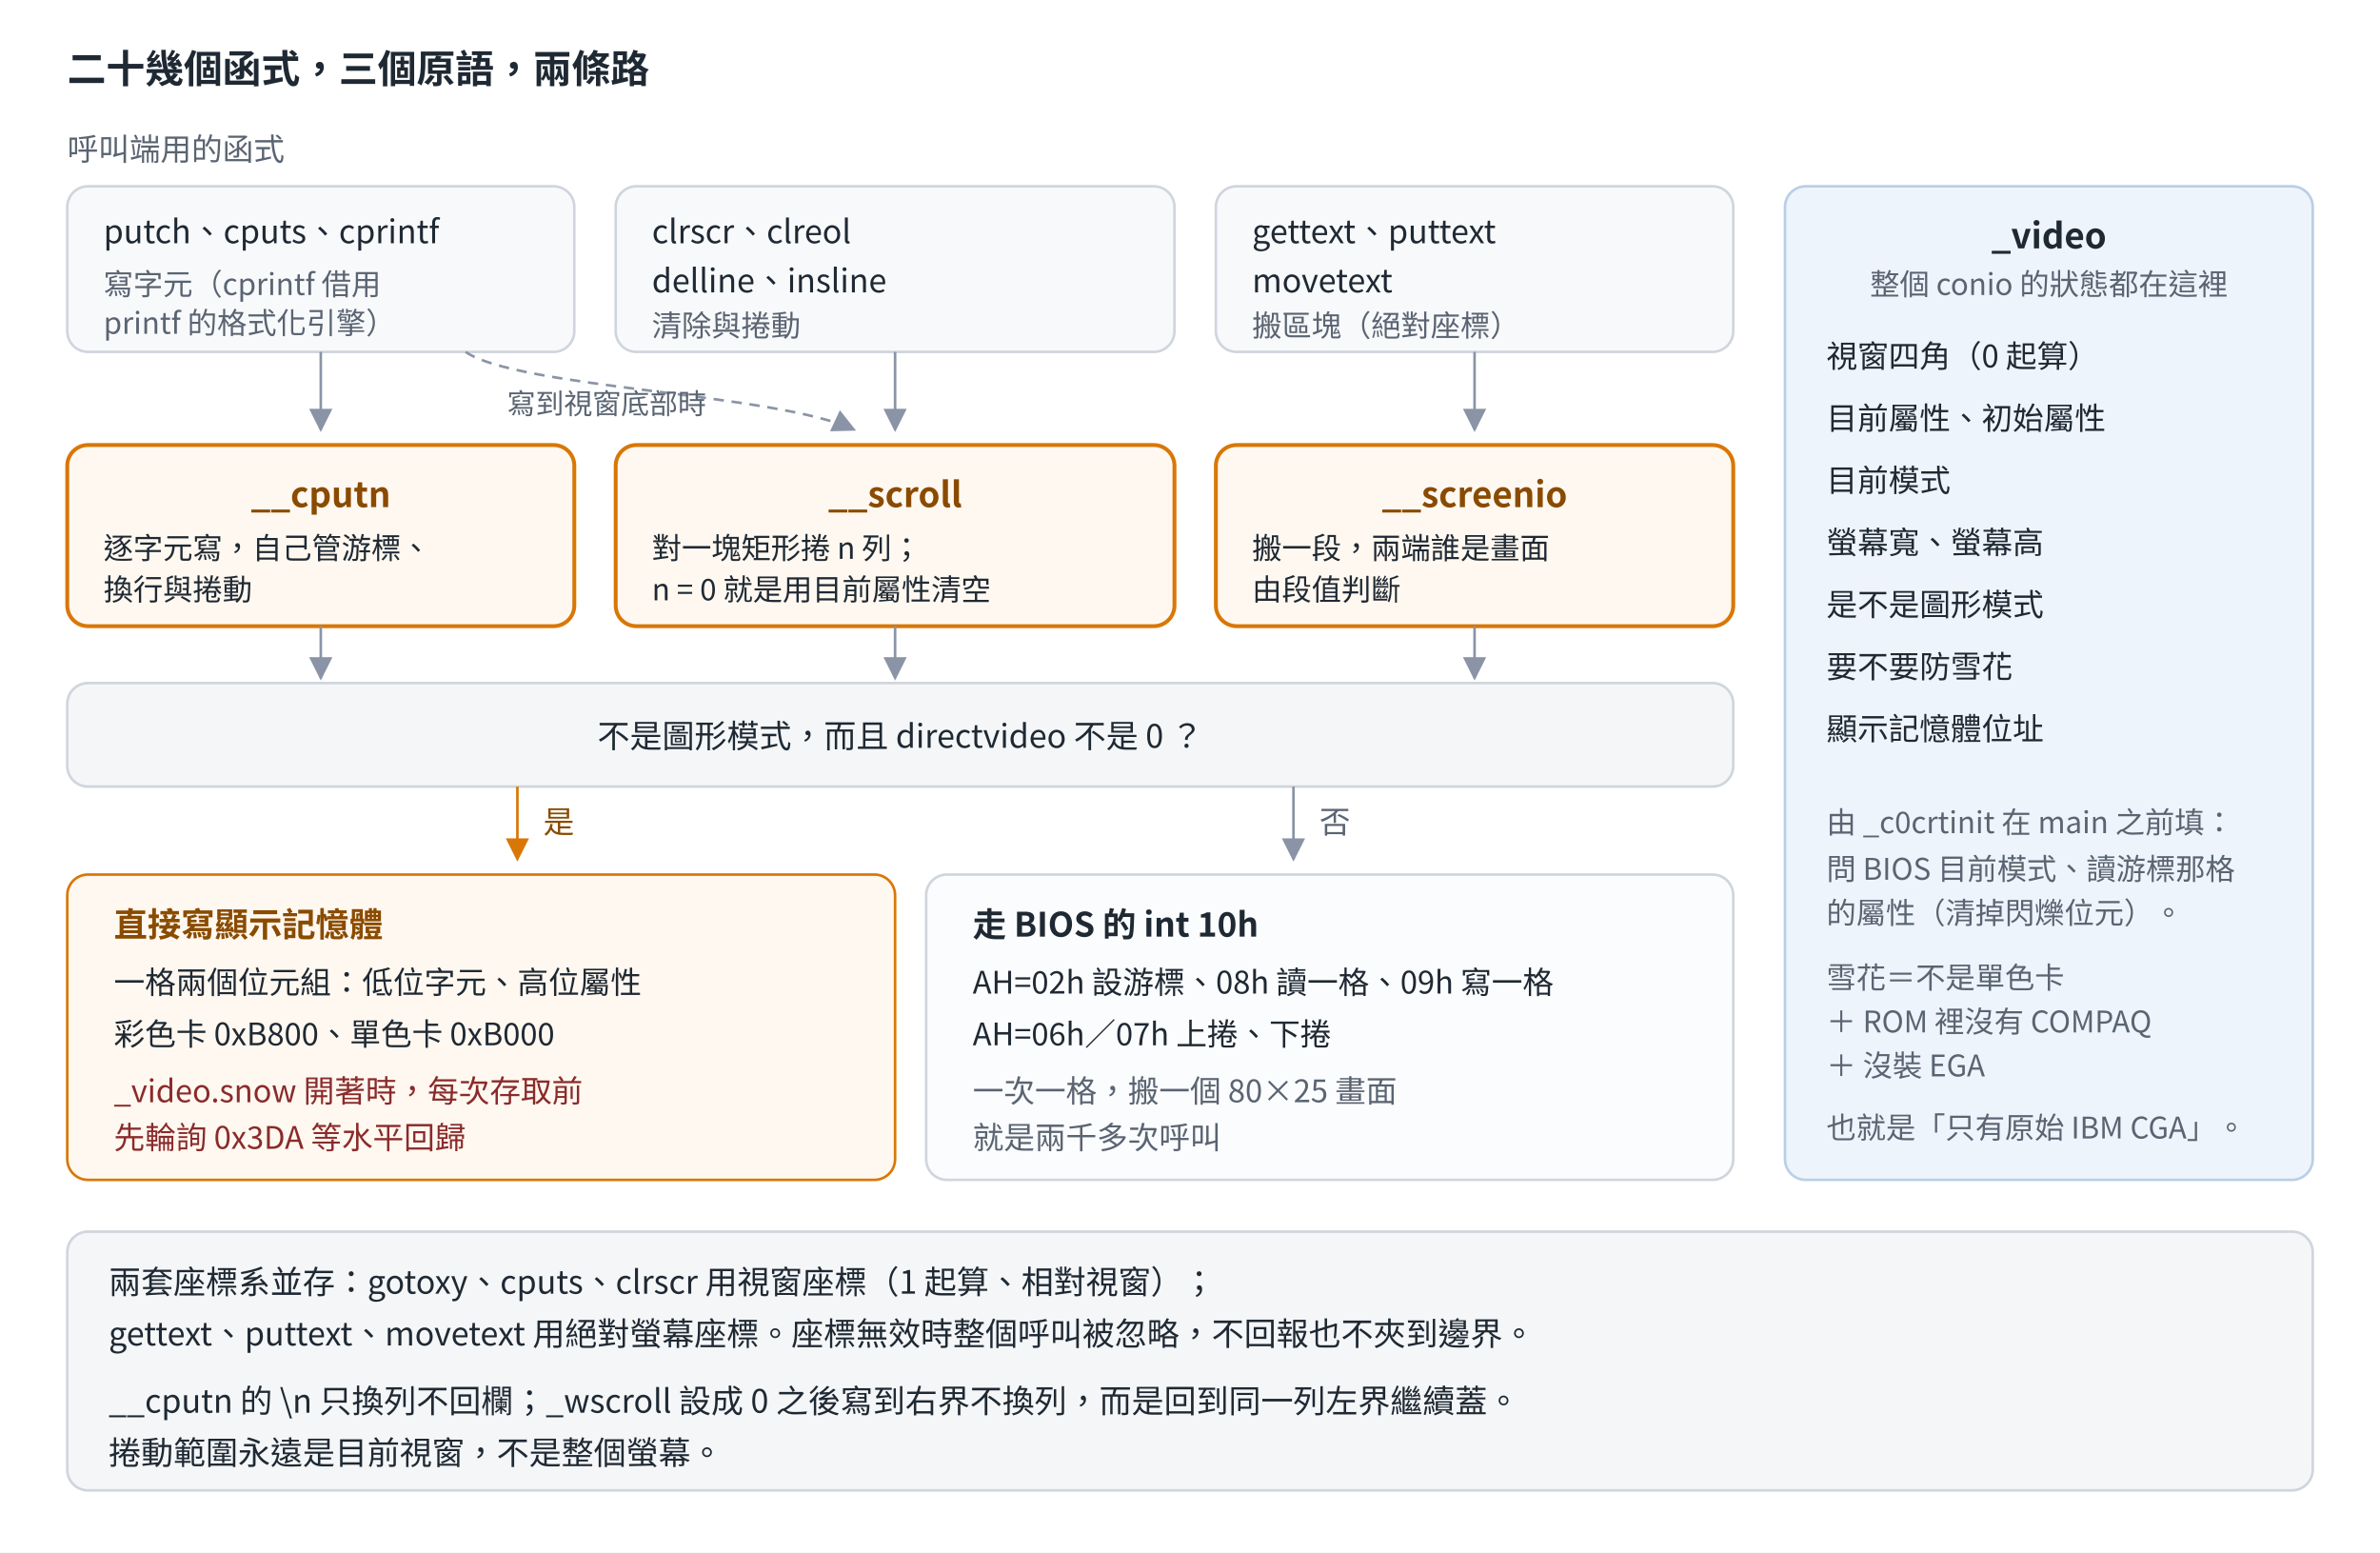
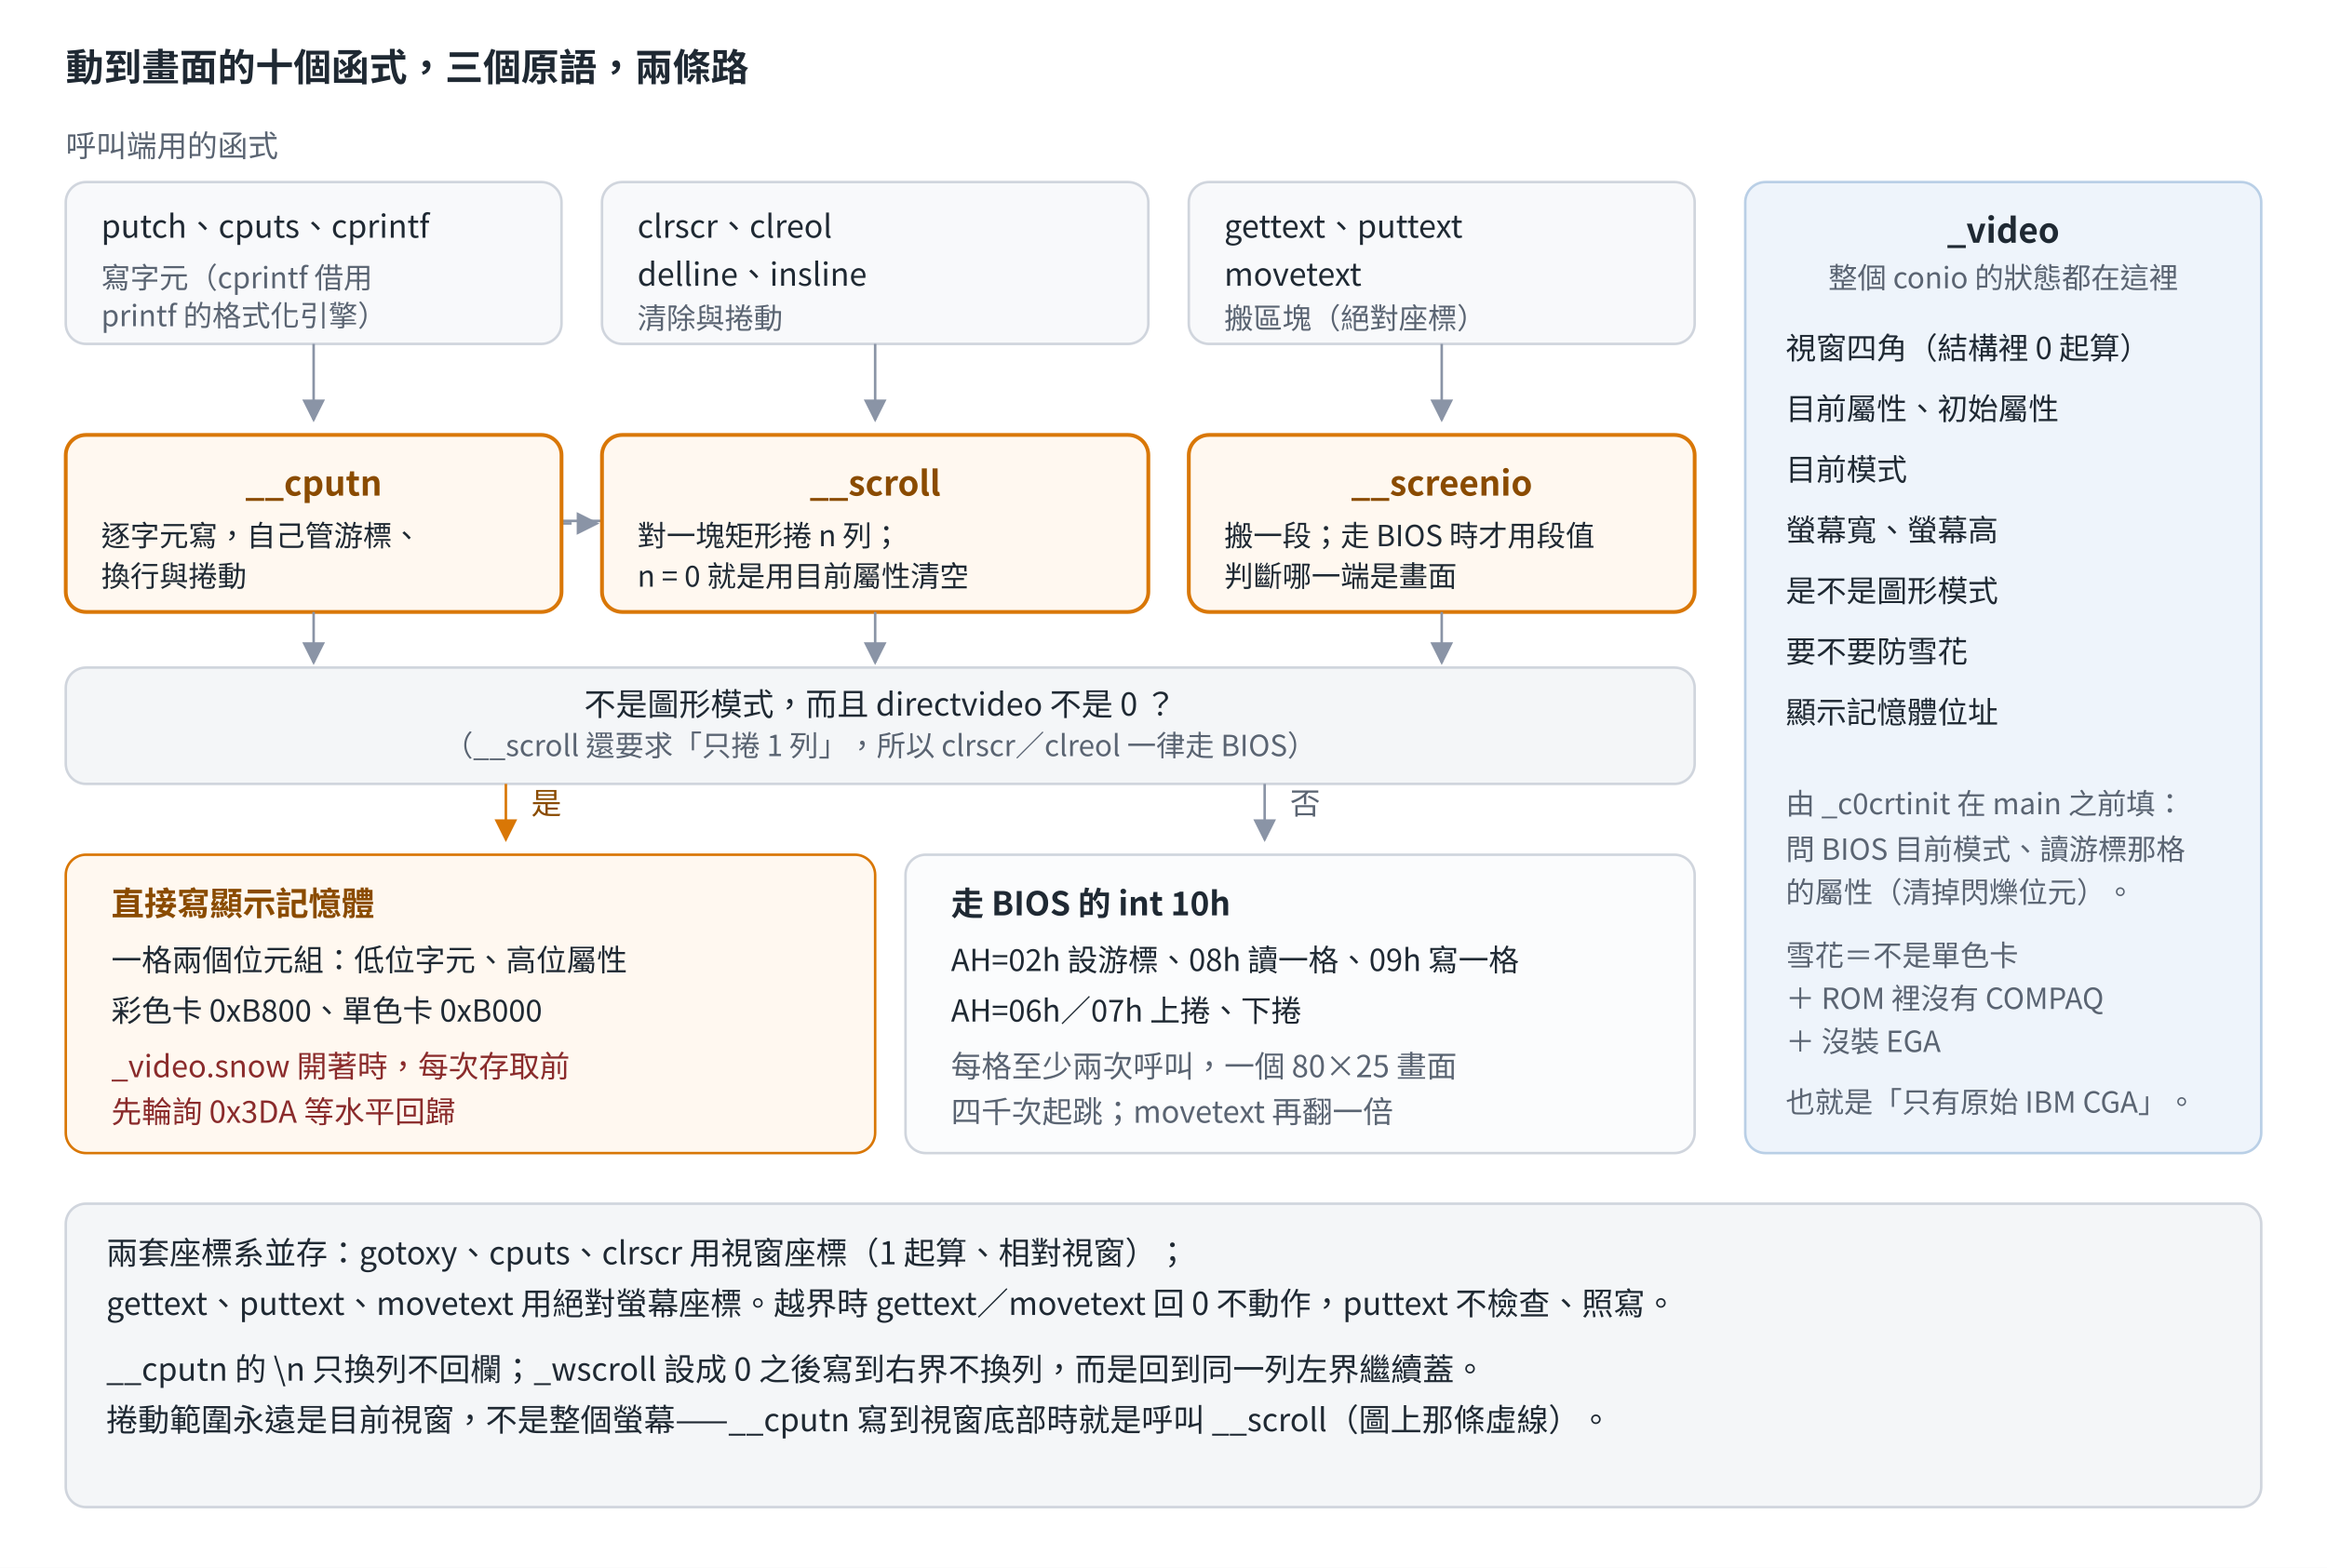
- <svg xmlns="http://www.w3.org/2000/svg" width="920" height="600" viewBox="0 0 920 600" font-family="'Noto Sans CJK TC','PingFang TC','Microsoft JhengHei',sans-serif">
-   <rect width="920" height="600" fill="#ffffff" />
+ <svg xmlns="http://www.w3.org/2000/svg" width="920" height="620" viewBox="0 0 920 620" font-family="'Noto Sans CJK TC','PingFang TC','Microsoft JhengHei',sans-serif">
+   <rect width="920" height="620" fill="#ffffff" />
  <defs>
    <marker id="c1" markerWidth="9" markerHeight="9" refX="8" refY="4.5" orient="auto">
      <path d="M0,0 L9,4.5 L0,9 z" fill="#8a94a6" />
    </marker>
    <marker id="c2" markerWidth="9" markerHeight="9" refX="8" refY="4.5" orient="auto">
      <path d="M0,0 L9,4.5 L0,9 z" fill="#d97706" />
    </marker>
  </defs>
-   <text x="26" y="32" font-size="15" font-weight="bold" fill="#1f2933">二十幾個函式，三個原語，兩條路</text>
+   <text x="26" y="32" font-size="15" font-weight="bold" fill="#1f2933">動到畫面的十個函式，三個原語，兩條路</text>
  <text x="26" y="62" font-size="12" fill="#5a6472">呼叫端用的函式</text>
  <g font-size="12.5" fill="#1f2933">
    <rect x="26" y="72" width="196" height="64" rx="8" fill="#f8f9fb" stroke="#d0d5dd" />
    <text x="40" y="94">putch、cputs、cprintf</text>
    <text x="40" y="114" font-size="11.5" fill="#5a6472">寫字元（cprintf 借用</text>
    <text x="40" y="129" font-size="11.5" fill="#5a6472">printf 的格式化引擎）</text>
    <rect x="238" y="72" width="216" height="64" rx="8" fill="#f8f9fb" stroke="#d0d5dd" />
    <text x="252" y="94">clrscr、clreol</text>
    <text x="252" y="113">delline、insline</text>
    <text x="252" y="130" font-size="11.5" fill="#5a6472">清除與捲動</text>
    <rect x="470" y="72" width="200" height="64" rx="8" fill="#f8f9fb" stroke="#d0d5dd" />
    <text x="484" y="94">gettext、puttext</text>
    <text x="484" y="113">movetext</text>
    <text x="484" y="130" font-size="11.5" fill="#5a6472">搬區塊（絕對座標）</text>
  </g>
  <path d="M124,136 L124,166" stroke="#8a94a6" fill="none" marker-end="url(#c1)" />
  <path d="M346,136 L346,166" stroke="#8a94a6" fill="none" marker-end="url(#c1)" />
  <path d="M570,136 L570,166" stroke="#8a94a6" fill="none" marker-end="url(#c1)" />
-   <path d="M180,136 C 200,150 300,152 330,166" stroke="#8a94a6" fill="none" stroke-dasharray="4 3" marker-end="url(#c1)" />
-   <text x="196" y="160" font-size="11" fill="#5a6472">寫到視窗底部時</text>
+   <path d="M222,206 C 238,206 240,206 236,206" stroke="#8a94a6" fill="none" />
+   <path d="M222,207 L236,207" stroke="#8a94a6" fill="none" stroke-dasharray="4 3" marker-end="url(#c1)" />
  <text x="26" y="188" font-size="12" fill="#5a6472">三個原語</text>
  <g>
    <rect x="26" y="172" width="196" height="70" rx="8" fill="#fff8f0" stroke="#d97706" stroke-width="1.5" />
    <text x="124" y="196" text-anchor="middle" font-size="13.5" font-weight="bold" fill="#8a4b00">__cputn</text>
    <text x="40" y="216" font-size="11.5" fill="#1f2933">逐字元寫，自己管游標、</text>
    <text x="40" y="232" font-size="11.5" fill="#1f2933">換行與捲動</text>
    <rect x="238" y="172" width="216" height="70" rx="8" fill="#fff8f0" stroke="#d97706" stroke-width="1.5" />
    <text x="346" y="196" text-anchor="middle" font-size="13.5" font-weight="bold" fill="#8a4b00">__scroll</text>
    <text x="252" y="216" font-size="11.5" fill="#1f2933">對一塊矩形捲 n 列；</text>
    <text x="252" y="232" font-size="11.5" fill="#1f2933">n = 0 就是用目前屬性清空</text>
    <rect x="470" y="172" width="200" height="70" rx="8" fill="#fff8f0" stroke="#d97706" stroke-width="1.5" />
    <text x="570" y="196" text-anchor="middle" font-size="13.5" font-weight="bold" fill="#8a4b00">__screenio</text>
-     <text x="484" y="216" font-size="11.5" fill="#1f2933">搬一段，兩端誰是畫面</text>
-     <text x="484" y="232" font-size="11.5" fill="#1f2933">由段值判斷</text>
+     <text x="484" y="216" font-size="11.5" fill="#1f2933">搬一段；走 BIOS 時才用段值</text>
+     <text x="484" y="232" font-size="11.5" fill="#1f2933">判斷哪一端是畫面</text>
  </g>
-   <rect x="26" y="264" width="644" height="40" rx="8" fill="#f4f6f8" stroke="#d0d5dd" />
-   <text x="348" y="289" text-anchor="middle" font-size="12.5" fill="#1f2933">不是圖形模式，而且 directvideo 不是 0 ？</text>
+   <rect x="26" y="264" width="644" height="46" rx="8" fill="#f4f6f8" stroke="#d0d5dd" />
+   <text x="348" y="283" text-anchor="middle" font-size="12.5" fill="#1f2933">不是圖形模式，而且 directvideo 不是 0 ？</text>
+   <text x="348" y="299" text-anchor="middle" font-size="11.5" fill="#5a6472">（__scroll 還要求「只捲 1 列」，所以 clrscr／clreol 一律走 BIOS）</text>
  <path d="M124,242 L124,262" stroke="#8a94a6" fill="none" marker-end="url(#c1)" />
  <path d="M346,242 L346,262" stroke="#8a94a6" fill="none" marker-end="url(#c1)" />
  <path d="M570,242 L570,262" stroke="#8a94a6" fill="none" marker-end="url(#c1)" />
-   <path d="M200,304 L200,332" stroke="#d97706" fill="none" marker-end="url(#c2)" />
+   <path d="M200,310 L200,332" stroke="#d97706" fill="none" marker-end="url(#c2)" />
  <text x="210" y="322" font-size="12" fill="#8a4b00">是</text>
-   <path d="M500,304 L500,332" stroke="#8a94a6" fill="none" marker-end="url(#c1)" />
+   <path d="M500,310 L500,332" stroke="#8a94a6" fill="none" marker-end="url(#c1)" />
  <text x="510" y="322" font-size="12" fill="#5a6472">否</text>
  <rect x="26" y="338" width="320" height="118" rx="8" fill="#fff8f0" stroke="#d97706" />
  <text x="44" y="362" font-size="13" font-weight="bold" fill="#8a4b00">直接寫顯示記憶體</text>
  <text x="44" y="384" font-size="12" fill="#1f2933">一格兩個位元組：低位字元、高位屬性</text>
  <text x="44" y="404" font-size="12" fill="#1f2933">彩色卡 0xB800、單色卡 0xB000</text>
  <text x="44" y="426" font-size="12" fill="#8a2b2b">_video.snow 開著時，每次存取前</text>
  <text x="44" y="444" font-size="12" fill="#8a2b2b">先輪詢 0x3DA 等水平回歸</text>
  <rect x="358" y="338" width="312" height="118" rx="8" fill="#fbfcfd" stroke="#d0d5dd" />
  <text x="376" y="362" font-size="13" font-weight="bold" fill="#1f2933">走 BIOS 的 int 10h</text>
  <text x="376" y="384" font-size="12" fill="#1f2933">AH=02h 設游標、08h 讀一格、09h 寫一格</text>
  <text x="376" y="404" font-size="12" fill="#1f2933">AH=06h／07h 上捲、下捲</text>
-   <text x="376" y="426" font-size="12" fill="#5a6472">一次一格，搬一個 80×25 畫面</text>
-   <text x="376" y="444" font-size="12" fill="#5a6472">就是兩千多次呼叫</text>
+   <text x="376" y="426" font-size="12" fill="#5a6472">每格至少兩次呼叫，一個 80×25 畫面</text>
+   <text x="376" y="444" font-size="12" fill="#5a6472">四千次起跳；movetext 再翻一倍</text>
  <rect x="690" y="72" width="204" height="384" rx="8" fill="#eef4fb" stroke="#b9cfe6" />
  <text x="792" y="96" text-anchor="middle" font-size="13.5" font-weight="bold" fill="#1f2933">_video</text>
  <text x="792" y="114" text-anchor="middle" font-size="11.5" fill="#5a6472">整個 conio 的狀態都在這裡</text>
  <g font-size="12" fill="#1f2933">
-     <text x="706" y="142">視窗四角（0 起算）</text>
+     <text x="706" y="142">視窗四角（結構裡 0 起算）</text>
    <text x="706" y="166">目前屬性、初始屬性</text>
    <text x="706" y="190">目前模式</text>
    <text x="706" y="214">螢幕寬、螢幕高</text>
    <text x="706" y="238">是不是圖形模式</text>
    <text x="706" y="262">要不要防雪花</text>
    <text x="706" y="286">顯示記憶體位址</text>
  </g>
  <text x="706" y="322" font-size="11.5" fill="#5a6472">由 _c0crtinit 在 main 之前填：</text>
  <text x="706" y="340" font-size="11.5" fill="#5a6472">問 BIOS 目前模式、讀游標那格</text>
  <text x="706" y="357" font-size="11.5" fill="#5a6472">的屬性（清掉閃爍位元）。</text>
  <text x="706" y="382" font-size="11.5" fill="#5a6472">雪花＝不是單色卡</text>
  <text x="706" y="399" font-size="11.5" fill="#5a6472">　　　＋ ROM 裡沒有 COMPAQ</text>
  <text x="706" y="416" font-size="11.5" fill="#5a6472">　　　＋ 沒裝 EGA</text>
  <text x="706" y="440" font-size="11.5" fill="#5a6472">也就是「只有原始 IBM CGA」。</text>
-   <rect x="26" y="476" width="868" height="100" rx="8" fill="#f4f6f8" stroke="#d0d5dd" />
+   <rect x="26" y="476" width="868" height="120" rx="8" fill="#f4f6f8" stroke="#d0d5dd" />
  <text x="42" y="500" font-size="12.5" fill="#1f2933">兩套座標系並存：gotoxy、cputs、clrscr 用視窗座標（1 起算、相對視窗）；</text>
-   <text x="42" y="520" font-size="12.5" fill="#1f2933">gettext、puttext、movetext 用絕對螢幕座標。座標無效時整個呼叫被忽略，不回報也不夾到邊界。</text>
+   <text x="42" y="520" font-size="12.5" fill="#1f2933">gettext、puttext、movetext 用絕對螢幕座標。越界時 gettext／movetext 回 0 不動作，puttext 不檢查、照寫。</text>
  <text x="42" y="546" font-size="12.5" fill="#1f2933">__cputn 的 \n 只換列不回欄；_wscroll 設成 0 之後寫到右界不換列，而是回到同一列左界繼續蓋。</text>
-   <text x="42" y="566" font-size="12.5" fill="#1f2933">捲動範圍永遠是目前視窗，不是整個螢幕。</text>
+   <text x="42" y="566" font-size="12.5" fill="#1f2933">捲動範圍永遠是目前視窗，不是整個螢幕——__cputn 寫到視窗底部時就是呼叫 __scroll（圖上那條虛線）。</text>
</svg>
